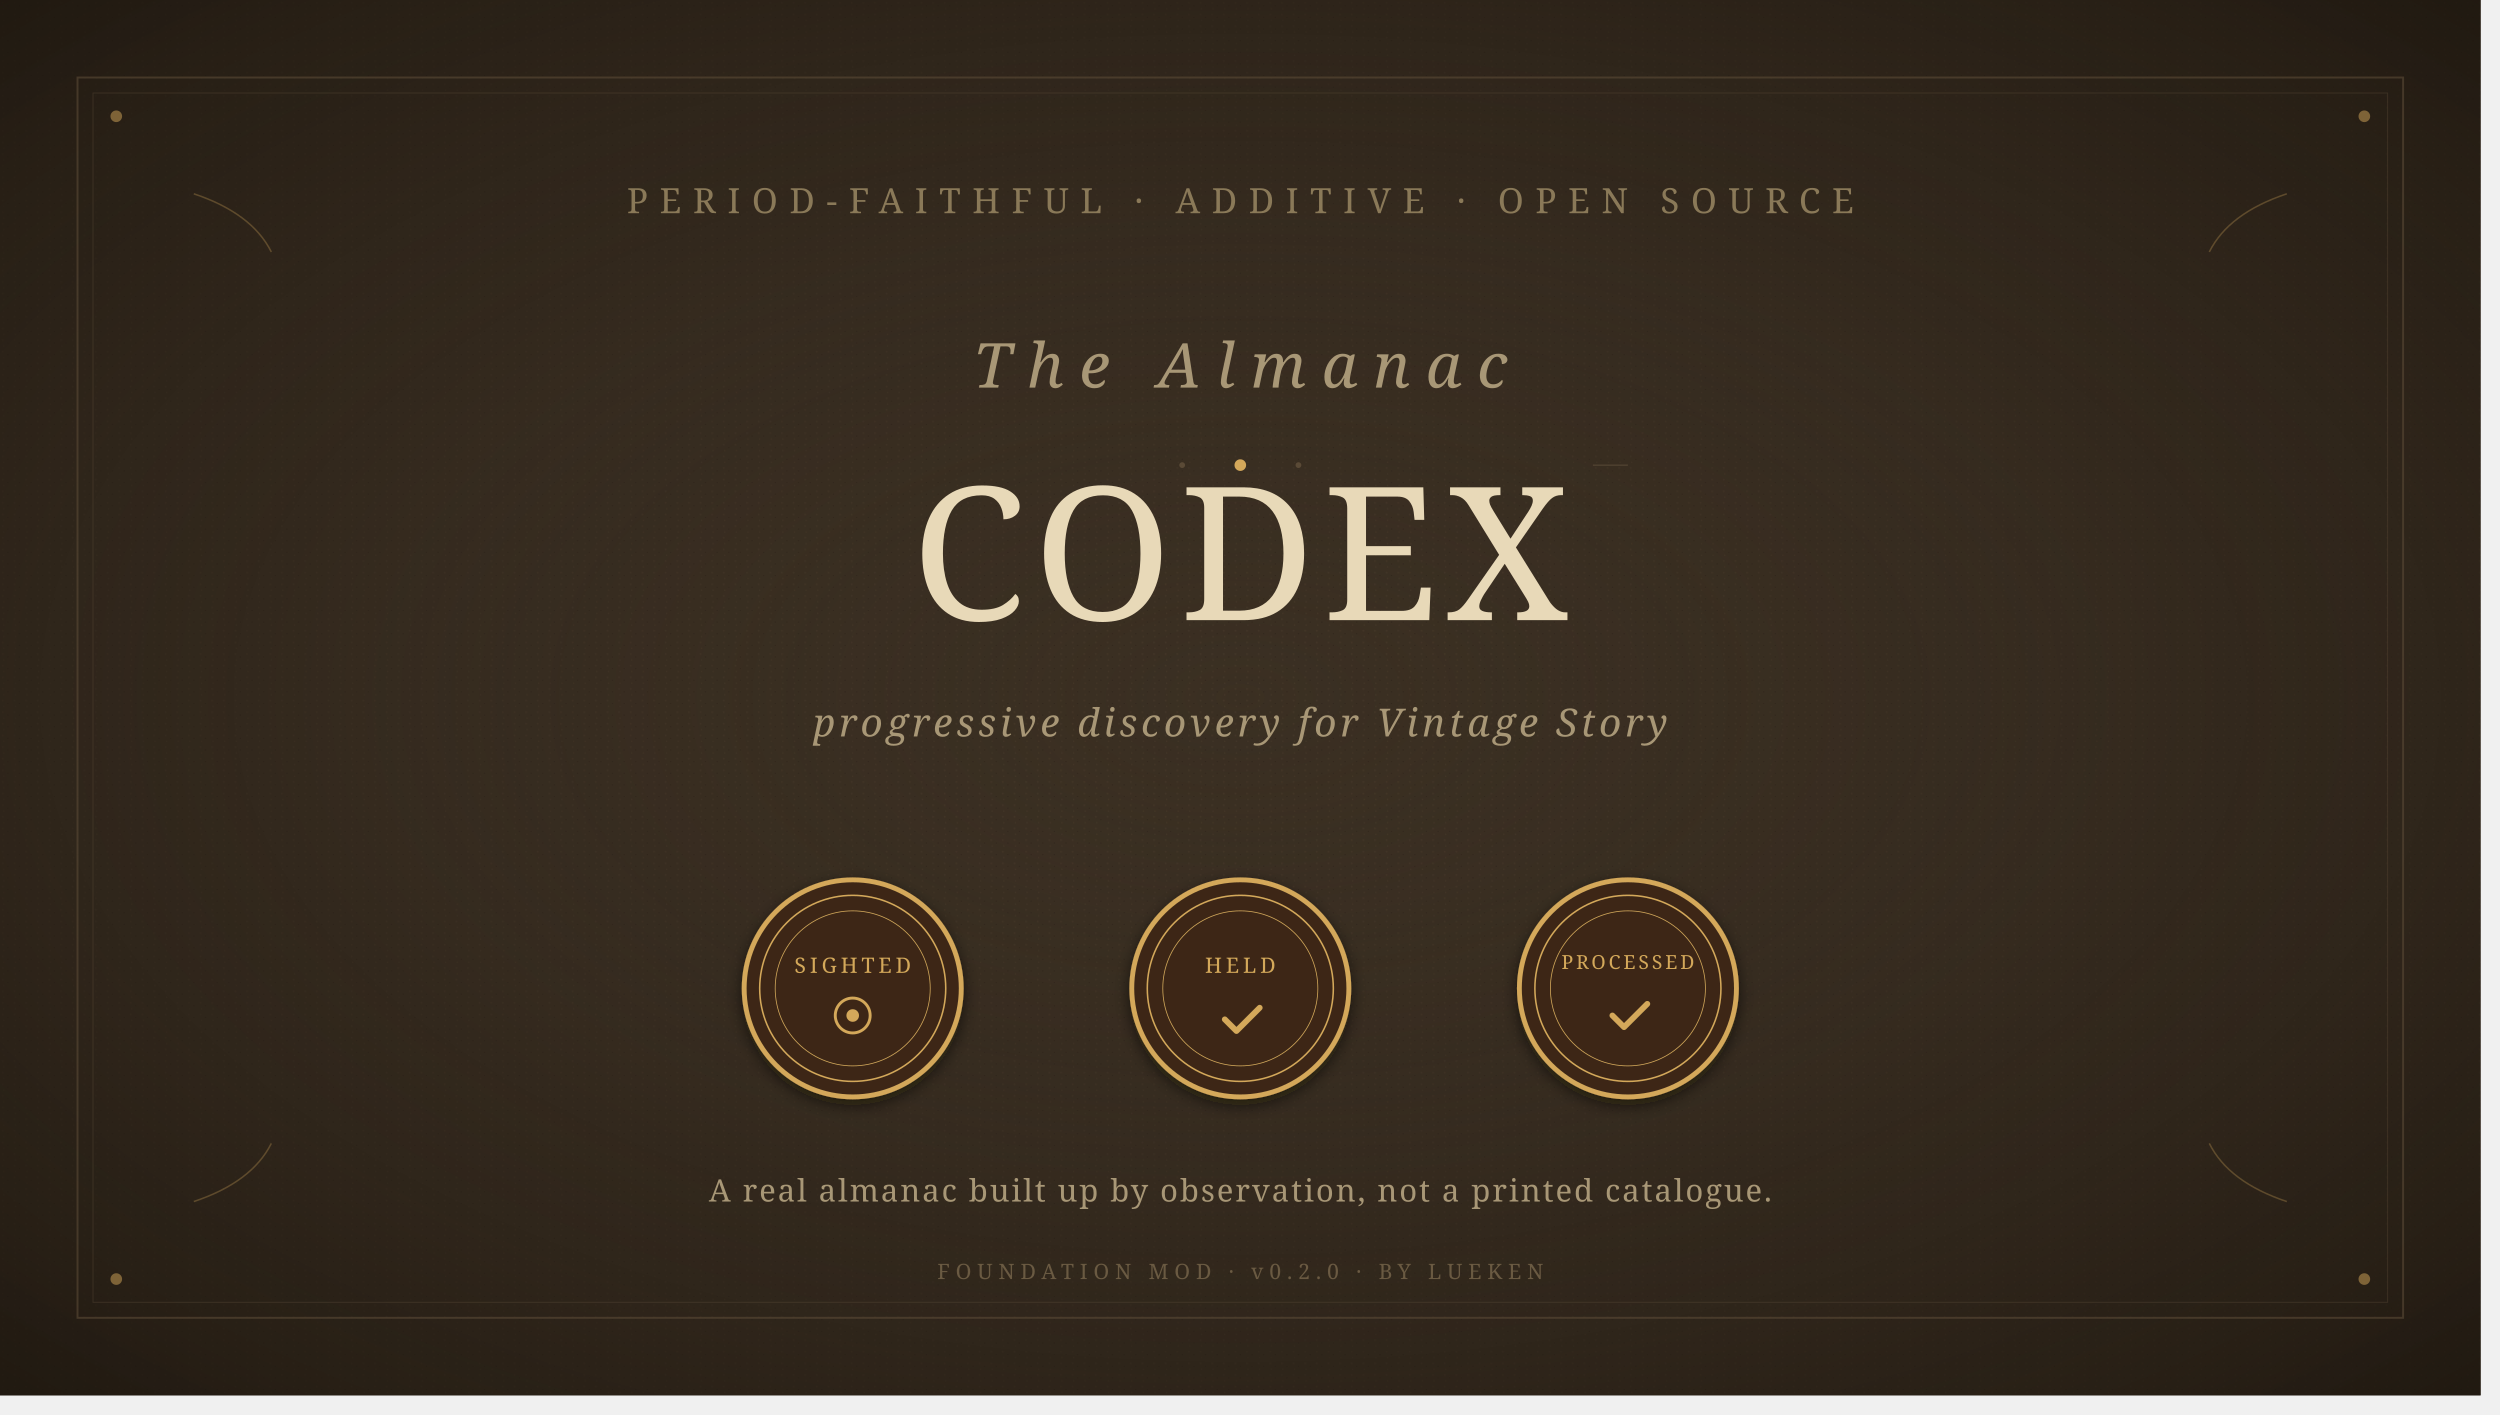
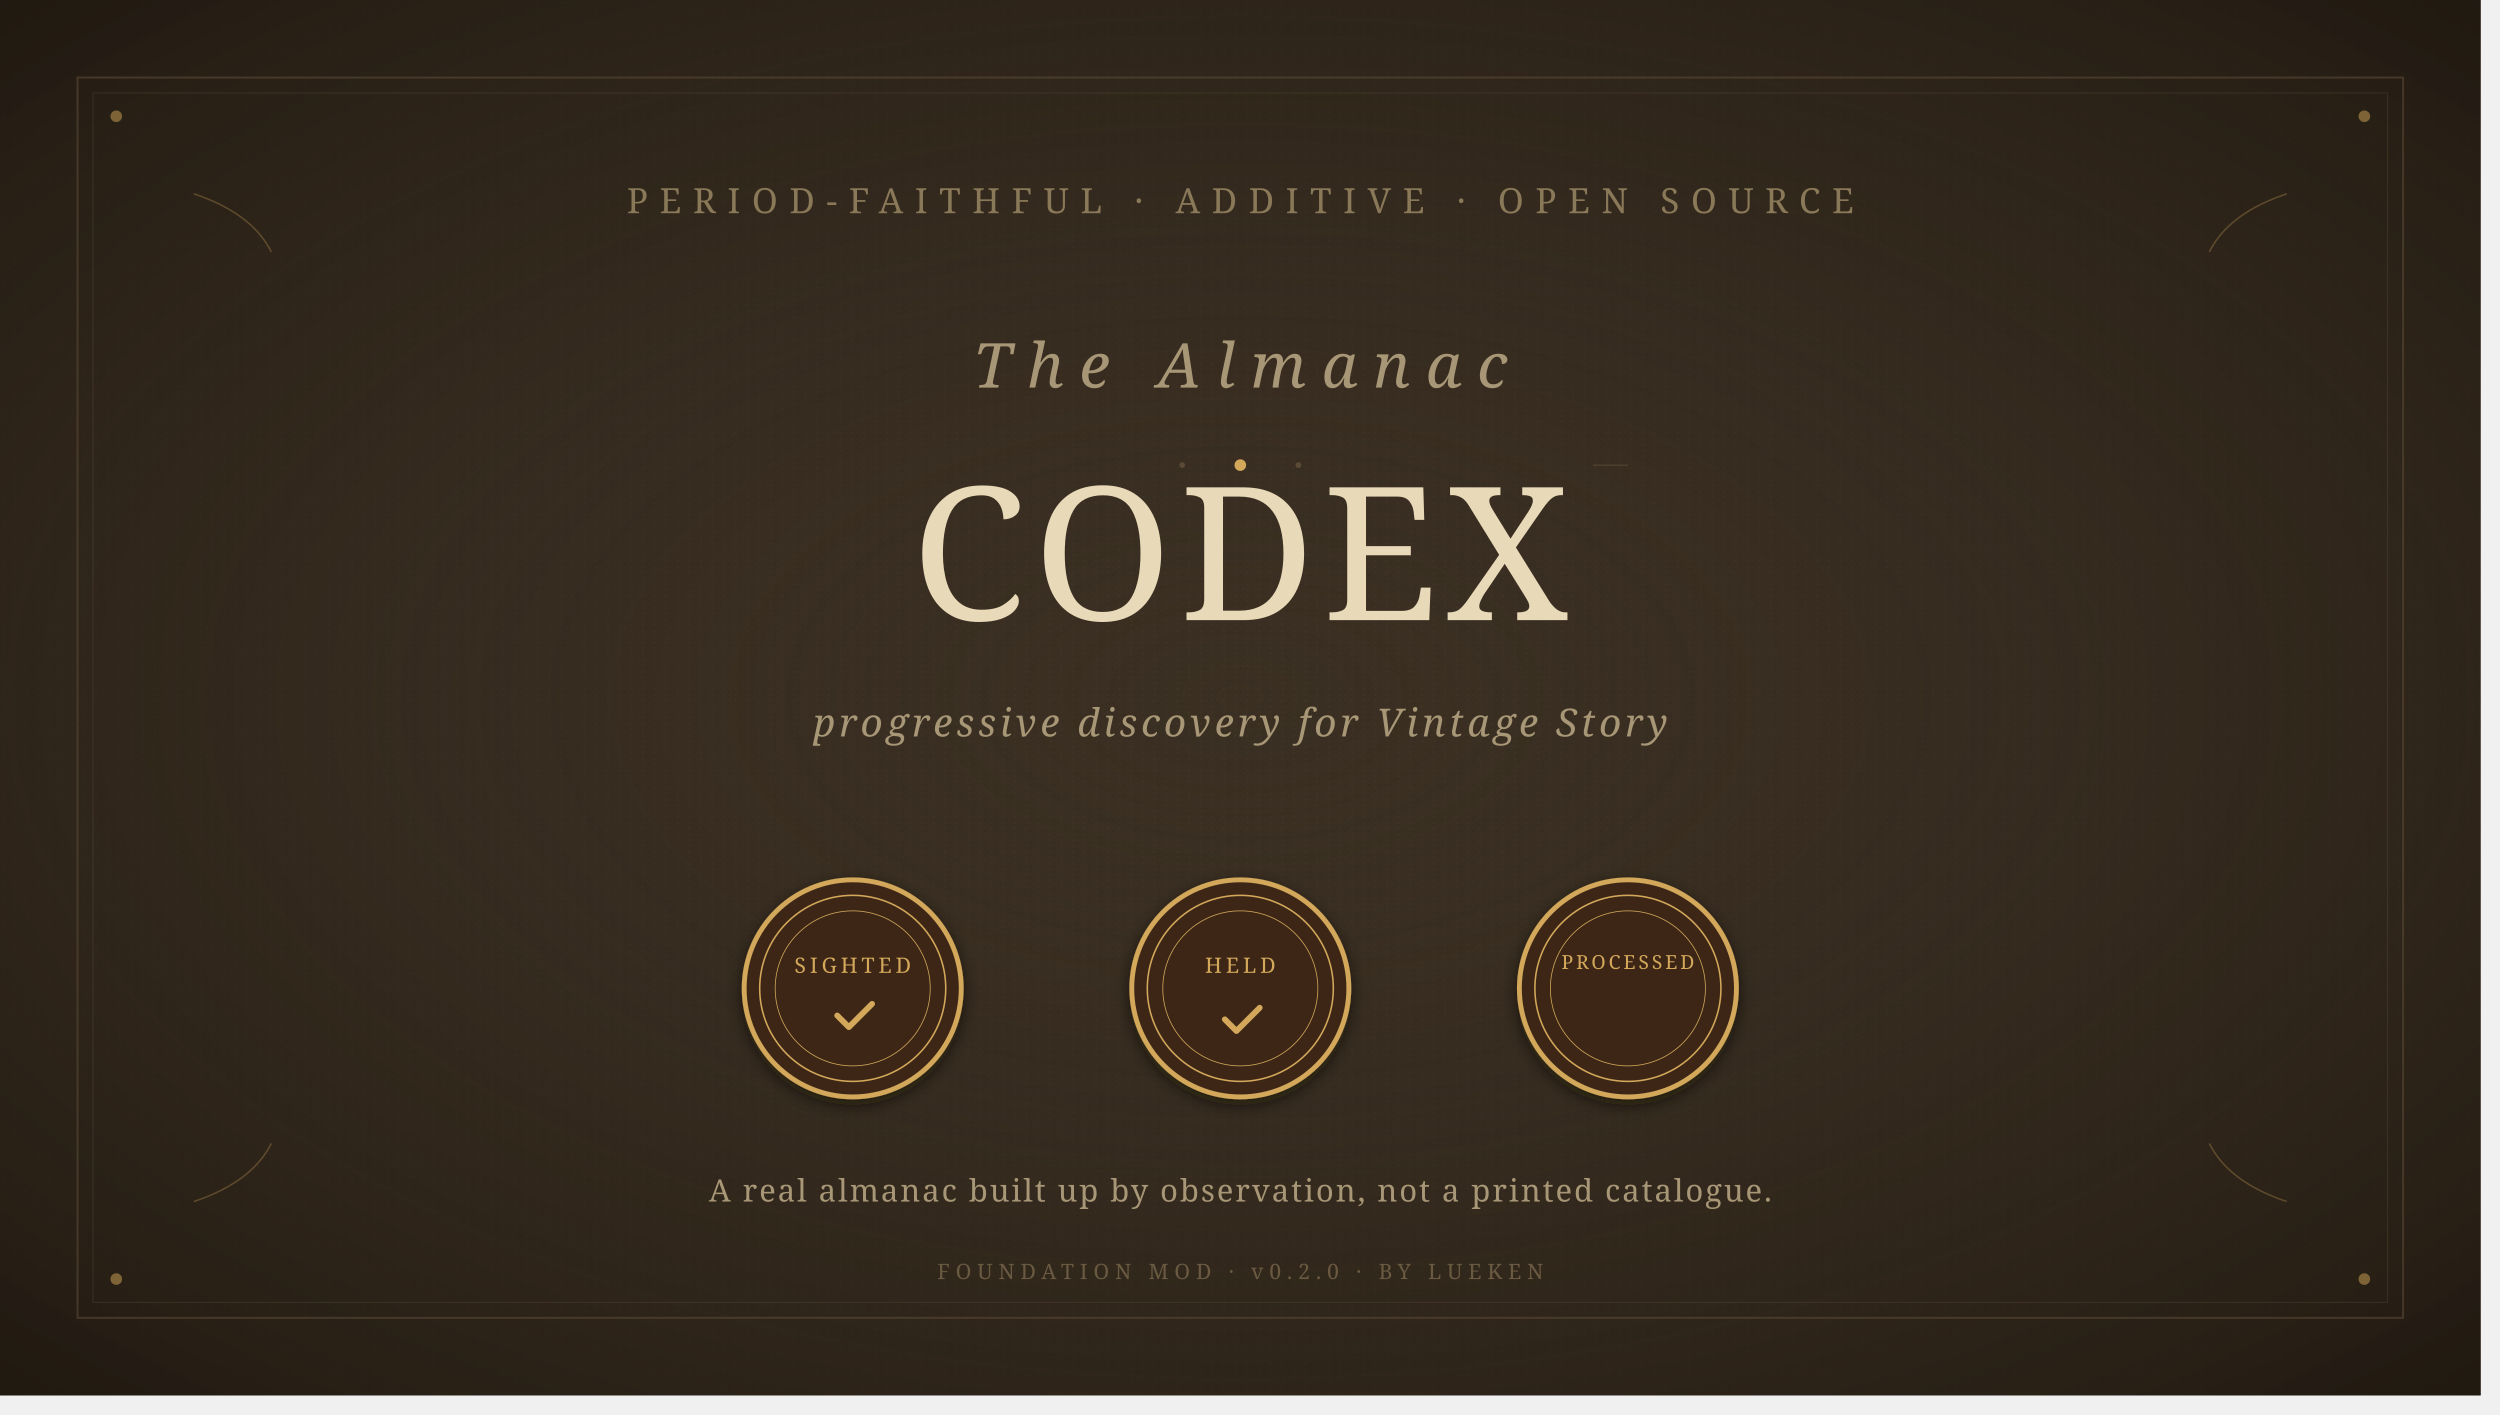
<svg xmlns="http://www.w3.org/2000/svg" viewBox="0 0 1290 730" role="img" aria-labelledby="cv1 cd1" style="background: rgb(26, 20, 13); border-radius: 4px;">
  <defs>
    <radialGradient id="vignette" cx="50%" cy="50%" r="70%">
      <stop offset="0%" stop-color="#3d3024" stop-opacity="0" />
      <stop offset="100%" stop-color="#1a140d" stop-opacity="1" />
    </radialGradient>
    <pattern id="leather" width="6" height="6" patternUnits="userSpaceOnUse">
      <rect width="6" height="6" fill="#3a2f22" />
      <circle cx="1.5" cy="1.5" r="0.5" fill="#4a3d2c" opacity="0.5" />
      <circle cx="4" cy="3" r="0.3" fill="#2a2118" opacity="0.7" />
      <circle cx="2" cy="4.5" r="0.4" fill="#5a4a36" opacity="0.3" />
    </pattern>
    <pattern id="paperGrain" width="4" height="4" patternUnits="userSpaceOnUse">
      <rect width="4" height="4" fill="#3d3224" />
      <circle cx="1" cy="1" r="0.3" fill="#4a3d2c" opacity="0.4" />
      <circle cx="3" cy="2.5" r="0.2" fill="#2a2118" opacity="0.5" />
    </pattern>
    <filter id="seal_shadow" x="-50%" y="-50%" width="200%" height="200%">
      <feGaussianBlur in="SourceAlpha" stdDeviation="4" />
      <feOffset dx="0" dy="3" result="offsetblur" />
      <feFlood flood-color="#0a0805" flood-opacity="0.6" />
      <feComposite in2="offsetblur" operator="in" />
      <feMerge>
        <feMergeNode />
        <feMergeNode in="SourceGraphic" />
      </feMerge>
    </filter>
    <mask id="imagine-text-gaps-q9vmpu" maskUnits="userSpaceOnUse">
      <rect x="0" y="0" width="1290" height="730" fill="white" />
      <rect x="-328.705" y="-18.125" width="657.409" height="23.709" fill="black" rx="2" />
      <rect x="-142.703" y="-30.667" width="285.406" height="39.834" fill="black" rx="2" />
      <rect x="-181.953" y="-89.794" width="363.906" height="113.294" fill="black" rx="2" />
      <rect x="-225.08" y="-19.917" width="446.576" height="25.5" fill="black" rx="2" />
      <rect x="-35.789" y="-20.75" width="71.578" height="16.542" fill="black" rx="2" />
      <rect x="-23.499" y="-20.75" width="46.998" height="16.542" fill="black" rx="2" />
      <rect x="-40.128" y="-20.959" width="80.256" height="14.75" fill="black" rx="2" />
      <rect x="-261.46" y="-16.334" width="521.174" height="21.917" fill="black" rx="2" />
      <rect x="-164.414" y="-12.75" width="327.036" height="16.542" fill="black" rx="2" />
    </mask>
  </defs>
  <rect width="1280" height="720" fill="url(#leather)" style="stroke:none;color:rgb(255, 255, 255);stroke-width:1px;stroke-linecap:butt;stroke-linejoin:miter;opacity:1;font-family:&quot;Anthropic Sans&quot;, -apple-system, BlinkMacSystemFont, &quot;Segoe UI&quot;, sans-serif;font-size:16px;font-weight:400;text-anchor:start;dominant-baseline:auto" />
  <rect width="1280" height="720" fill="url(#vignette)" opacity="0.8" style="stroke:none;color:rgb(255, 255, 255);stroke-width:1px;stroke-linecap:butt;stroke-linejoin:miter;opacity:0.8;font-family:&quot;Anthropic Sans&quot;, -apple-system, BlinkMacSystemFont, &quot;Segoe UI&quot;, sans-serif;font-size:16px;font-weight:400;text-anchor:start;dominant-baseline:auto" />
  <rect x="40" y="40" width="1200" height="640" fill="none" stroke="#5a4a36" stroke-width="1" opacity="0.6" style="fill:none;stroke:rgb(90, 74, 54);color:rgb(255, 255, 255);stroke-width:1px;stroke-linecap:butt;stroke-linejoin:miter;opacity:0.6;font-family:&quot;Anthropic Sans&quot;, -apple-system, BlinkMacSystemFont, &quot;Segoe UI&quot;, sans-serif;font-size:16px;font-weight:400;text-anchor:start;dominant-baseline:auto" />
  <rect x="48" y="48" width="1184" height="624" fill="none" stroke="#5a4a36" stroke-width="0.5" opacity="0.4" style="fill:none;stroke:rgb(90, 74, 54);color:rgb(255, 255, 255);stroke-width:0.5px;stroke-linecap:butt;stroke-linejoin:miter;opacity:0.4;font-family:&quot;Anthropic Sans&quot;, -apple-system, BlinkMacSystemFont, &quot;Segoe UI&quot;, sans-serif;font-size:16px;font-weight:400;text-anchor:start;dominant-baseline:auto" />
  <g opacity="0.5" style="fill:rgb(0, 0, 0);stroke:none;color:rgb(255, 255, 255);stroke-width:1px;stroke-linecap:butt;stroke-linejoin:miter;opacity:0.5;font-family:&quot;Anthropic Sans&quot;, -apple-system, BlinkMacSystemFont, &quot;Segoe UI&quot;, sans-serif;font-size:16px;font-weight:400;text-anchor:start;dominant-baseline:auto">
    <circle cx="60" cy="60" r="3" fill="#d4a85a" style="fill:rgb(212, 168, 90);stroke:none;color:rgb(255, 255, 255);stroke-width:1px;stroke-linecap:butt;stroke-linejoin:miter;opacity:1;font-family:&quot;Anthropic Sans&quot;, -apple-system, BlinkMacSystemFont, &quot;Segoe UI&quot;, sans-serif;font-size:16px;font-weight:400;text-anchor:start;dominant-baseline:auto" />
    <circle cx="1220" cy="60" r="3" fill="#d4a85a" style="fill:rgb(212, 168, 90);stroke:none;color:rgb(255, 255, 255);stroke-width:1px;stroke-linecap:butt;stroke-linejoin:miter;opacity:1;font-family:&quot;Anthropic Sans&quot;, -apple-system, BlinkMacSystemFont, &quot;Segoe UI&quot;, sans-serif;font-size:16px;font-weight:400;text-anchor:start;dominant-baseline:auto" />
    <circle cx="60" cy="660" r="3" fill="#d4a85a" style="fill:rgb(212, 168, 90);stroke:none;color:rgb(255, 255, 255);stroke-width:1px;stroke-linecap:butt;stroke-linejoin:miter;opacity:1;font-family:&quot;Anthropic Sans&quot;, -apple-system, BlinkMacSystemFont, &quot;Segoe UI&quot;, sans-serif;font-size:16px;font-weight:400;text-anchor:start;dominant-baseline:auto" />
    <circle cx="1220" cy="660" r="3" fill="#d4a85a" style="fill:rgb(212, 168, 90);stroke:none;color:rgb(255, 255, 255);stroke-width:1px;stroke-linecap:butt;stroke-linejoin:miter;opacity:1;font-family:&quot;Anthropic Sans&quot;, -apple-system, BlinkMacSystemFont, &quot;Segoe UI&quot;, sans-serif;font-size:16px;font-weight:400;text-anchor:start;dominant-baseline:auto" />
  </g>
  <g opacity="0.3" style="fill:rgb(0, 0, 0);stroke:none;color:rgb(255, 255, 255);stroke-width:1px;stroke-linecap:butt;stroke-linejoin:miter;opacity:0.3;font-family:&quot;Anthropic Sans&quot;, -apple-system, BlinkMacSystemFont, &quot;Segoe UI&quot;, sans-serif;font-size:16px;font-weight:400;text-anchor:start;dominant-baseline:auto">
    <path d="M 100 100 Q 130 110 140 130" stroke="#d4a85a" stroke-width="0.8" fill="none" style="fill:none;stroke:rgb(212, 168, 90);color:rgb(255, 255, 255);stroke-width:0.8px;stroke-linecap:butt;stroke-linejoin:miter;opacity:1;font-family:&quot;Anthropic Sans&quot;, -apple-system, BlinkMacSystemFont, &quot;Segoe UI&quot;, sans-serif;font-size:16px;font-weight:400;text-anchor:start;dominant-baseline:auto" />
    <path d="M 1180 100 Q 1150 110 1140 130" stroke="#d4a85a" stroke-width="0.8" fill="none" style="fill:none;stroke:rgb(212, 168, 90);color:rgb(255, 255, 255);stroke-width:0.8px;stroke-linecap:butt;stroke-linejoin:miter;opacity:1;font-family:&quot;Anthropic Sans&quot;, -apple-system, BlinkMacSystemFont, &quot;Segoe UI&quot;, sans-serif;font-size:16px;font-weight:400;text-anchor:start;dominant-baseline:auto" />
    <path d="M 100 620 Q 130 610 140 590" stroke="#d4a85a" stroke-width="0.8" fill="none" style="fill:none;stroke:rgb(212, 168, 90);color:rgb(255, 255, 255);stroke-width:0.8px;stroke-linecap:butt;stroke-linejoin:miter;opacity:1;font-family:&quot;Anthropic Sans&quot;, -apple-system, BlinkMacSystemFont, &quot;Segoe UI&quot;, sans-serif;font-size:16px;font-weight:400;text-anchor:start;dominant-baseline:auto" />
    <path d="M 1180 620 Q 1150 610 1140 590" stroke="#d4a85a" stroke-width="0.8" fill="none" style="fill:none;stroke:rgb(212, 168, 90);color:rgb(255, 255, 255);stroke-width:0.8px;stroke-linecap:butt;stroke-linejoin:miter;opacity:1;font-family:&quot;Anthropic Sans&quot;, -apple-system, BlinkMacSystemFont, &quot;Segoe UI&quot;, sans-serif;font-size:16px;font-weight:400;text-anchor:start;dominant-baseline:auto" />
  </g>
  <g transform="translate(640, 110)" text-anchor="middle" style="fill:rgb(0, 0, 0);stroke:none;color:rgb(255, 255, 255);stroke-width:1px;stroke-linecap:butt;stroke-linejoin:miter;opacity:1;font-family:&quot;Anthropic Sans&quot;, -apple-system, BlinkMacSystemFont, &quot;Segoe UI&quot;, sans-serif;font-size:16px;font-weight:400;text-anchor:middle;dominant-baseline:auto">
    <text x="0" y="0" font-family="Georgia, serif" font-size="18" fill="#8a7958" letter-spacing="6" style="fill:rgb(138, 121, 88);stroke:none;color:rgb(255, 255, 255);stroke-width:1px;stroke-linecap:butt;stroke-linejoin:miter;opacity:1;font-family:Georgia, serif;font-size:18px;font-weight:400;text-anchor:middle;dominant-baseline:auto">PERIOD-FAITHFUL · ADDITIVE · OPEN SOURCE</text>
  </g>
  <g transform="translate(640, 200)" text-anchor="middle" style="fill:rgb(0, 0, 0);stroke:none;color:rgb(255, 255, 255);stroke-width:1px;stroke-linecap:butt;stroke-linejoin:miter;opacity:1;font-family:&quot;Anthropic Sans&quot;, -apple-system, BlinkMacSystemFont, &quot;Segoe UI&quot;, sans-serif;font-size:16px;font-weight:400;text-anchor:middle;dominant-baseline:auto">
    <text x="0" y="0" font-family="Georgia, serif" font-size="32" fill="#a89776" letter-spacing="8" font-style="italic" style="fill:rgb(168, 151, 118);stroke:none;color:rgb(255, 255, 255);stroke-width:1px;stroke-linecap:butt;stroke-linejoin:miter;opacity:1;font-family:Georgia, serif;font-size:32px;font-weight:400;font-style:italic;text-anchor:middle;dominant-baseline:auto">The Almanac</text>
  </g>
  <g transform="translate(640, 220)" style="fill:rgb(0, 0, 0);stroke:none;color:rgb(255, 255, 255);stroke-width:1px;stroke-linecap:butt;stroke-linejoin:miter;opacity:1;font-family:&quot;Anthropic Sans&quot;, -apple-system, BlinkMacSystemFont, &quot;Segoe UI&quot;, sans-serif;font-size:16px;font-weight:400;text-anchor:start;dominant-baseline:auto">
    <line x1="-200" y1="20" x2="-60" y2="20" stroke="#5a4a36" stroke-width="0.5" mask="url(#imagine-text-gaps-q9vmpu)" style="fill:rgb(0, 0, 0);stroke:rgb(90, 74, 54);color:rgb(255, 255, 255);stroke-width:0.5px;stroke-linecap:butt;stroke-linejoin:miter;opacity:1;font-family:&quot;Anthropic Sans&quot;, -apple-system, BlinkMacSystemFont, &quot;Segoe UI&quot;, sans-serif;font-size:16px;font-weight:400;text-anchor:start;dominant-baseline:auto" />
    <line x1="60" y1="20" x2="200" y2="20" stroke="#5a4a36" stroke-width="0.5" mask="url(#imagine-text-gaps-q9vmpu)" style="fill:rgb(0, 0, 0);stroke:rgb(90, 74, 54);color:rgb(255, 255, 255);stroke-width:0.5px;stroke-linecap:butt;stroke-linejoin:miter;opacity:1;font-family:&quot;Anthropic Sans&quot;, -apple-system, BlinkMacSystemFont, &quot;Segoe UI&quot;, sans-serif;font-size:16px;font-weight:400;text-anchor:start;dominant-baseline:auto" />
    <circle cx="0" cy="20" r="3" fill="#d4a85a" style="fill:rgb(212, 168, 90);stroke:none;color:rgb(255, 255, 255);stroke-width:1px;stroke-linecap:butt;stroke-linejoin:miter;opacity:1;font-family:&quot;Anthropic Sans&quot;, -apple-system, BlinkMacSystemFont, &quot;Segoe UI&quot;, sans-serif;font-size:16px;font-weight:400;text-anchor:start;dominant-baseline:auto" />
    <circle cx="-30" cy="20" r="1.5" fill="#5a4a36" style="fill:rgb(90, 74, 54);stroke:none;color:rgb(255, 255, 255);stroke-width:1px;stroke-linecap:butt;stroke-linejoin:miter;opacity:1;font-family:&quot;Anthropic Sans&quot;, -apple-system, BlinkMacSystemFont, &quot;Segoe UI&quot;, sans-serif;font-size:16px;font-weight:400;text-anchor:start;dominant-baseline:auto" />
    <circle cx="30" cy="20" r="1.5" fill="#5a4a36" style="fill:rgb(90, 74, 54);stroke:none;color:rgb(255, 255, 255);stroke-width:1px;stroke-linecap:butt;stroke-linejoin:miter;opacity:1;font-family:&quot;Anthropic Sans&quot;, -apple-system, BlinkMacSystemFont, &quot;Segoe UI&quot;, sans-serif;font-size:16px;font-weight:400;text-anchor:start;dominant-baseline:auto" />
  </g>
  <g transform="translate(640, 320)" text-anchor="middle" style="fill:rgb(0, 0, 0);stroke:none;color:rgb(255, 255, 255);stroke-width:1px;stroke-linecap:butt;stroke-linejoin:miter;opacity:1;font-family:&quot;Anthropic Sans&quot;, -apple-system, BlinkMacSystemFont, &quot;Segoe UI&quot;, sans-serif;font-size:16px;font-weight:400;text-anchor:middle;dominant-baseline:auto">
    <text x="0" y="0" font-family="Georgia, serif" font-size="96" font-weight="500" fill="#e8d9b8" letter-spacing="4" style="fill:rgb(232, 217, 184);stroke:none;color:rgb(255, 255, 255);stroke-width:1px;stroke-linecap:butt;stroke-linejoin:miter;opacity:1;font-family:Georgia, serif;font-size:96px;font-weight:500;text-anchor:middle;dominant-baseline:auto">CODEX</text>
  </g>
  <g transform="translate(640, 380)" text-anchor="middle" style="fill:rgb(0, 0, 0);stroke:none;color:rgb(255, 255, 255);stroke-width:1px;stroke-linecap:butt;stroke-linejoin:miter;opacity:1;font-family:&quot;Anthropic Sans&quot;, -apple-system, BlinkMacSystemFont, &quot;Segoe UI&quot;, sans-serif;font-size:16px;font-weight:400;text-anchor:middle;dominant-baseline:auto">
    <text x="0" y="0" font-family="Georgia, serif" font-size="20" fill="#a89776" font-style="italic" letter-spacing="2" style="fill:rgb(168, 151, 118);stroke:none;color:rgb(255, 255, 255);stroke-width:1px;stroke-linecap:butt;stroke-linejoin:miter;opacity:1;font-family:Georgia, serif;font-size:20px;font-weight:400;font-style:italic;text-anchor:middle;dominant-baseline:auto">progressive discovery for Vintage Story</text>
  </g>
  <g transform="translate(640, 510)" style="fill:rgb(0, 0, 0);stroke:none;color:rgb(255, 255, 255);stroke-width:1px;stroke-linecap:butt;stroke-linejoin:miter;opacity:1;font-family:&quot;Anthropic Sans&quot;, -apple-system, BlinkMacSystemFont, &quot;Segoe UI&quot;, sans-serif;font-size:16px;font-weight:400;text-anchor:start;dominant-baseline:auto">
    <g transform="translate(-200, 0)" filter="url(#seal_shadow)" style="fill:rgb(0, 0, 0);stroke:none;color:rgb(255, 255, 255);stroke-width:1px;stroke-linecap:butt;stroke-linejoin:miter;opacity:1;font-family:&quot;Anthropic Sans&quot;, -apple-system, BlinkMacSystemFont, &quot;Segoe UI&quot;, sans-serif;font-size:16px;font-weight:400;text-anchor:start;dominant-baseline:auto">
      <circle cx="0" cy="0" r="56" fill="#3d2818" stroke="#d4a85a" stroke-width="2.5" style="fill:rgb(61, 40, 24);stroke:rgb(212, 168, 90);color:rgb(255, 255, 255);stroke-width:2.5px;stroke-linecap:butt;stroke-linejoin:miter;opacity:1;font-family:&quot;Anthropic Sans&quot;, -apple-system, BlinkMacSystemFont, &quot;Segoe UI&quot;, sans-serif;font-size:16px;font-weight:400;text-anchor:start;dominant-baseline:auto" />
      <circle cx="0" cy="0" r="48" fill="none" stroke="#d4a85a" stroke-width="0.8" style="fill:none;stroke:rgb(212, 168, 90);color:rgb(255, 255, 255);stroke-width:0.8px;stroke-linecap:butt;stroke-linejoin:miter;opacity:1;font-family:&quot;Anthropic Sans&quot;, -apple-system, BlinkMacSystemFont, &quot;Segoe UI&quot;, sans-serif;font-size:16px;font-weight:400;text-anchor:start;dominant-baseline:auto" />
      <circle cx="0" cy="0" r="40" fill="none" stroke="#d4a85a" stroke-width="0.4" style="fill:none;stroke:rgb(212, 168, 90);color:rgb(255, 255, 255);stroke-width:0.4px;stroke-linecap:butt;stroke-linejoin:miter;opacity:1;font-family:&quot;Anthropic Sans&quot;, -apple-system, BlinkMacSystemFont, &quot;Segoe UI&quot;, sans-serif;font-size:16px;font-weight:400;text-anchor:start;dominant-baseline:auto" />
      <text x="0" y="-8" font-family="Georgia, serif" font-size="11" fill="#d4a85a" text-anchor="middle" letter-spacing="2" style="fill:rgb(212, 168, 90);stroke:none;color:rgb(255, 255, 255);stroke-width:1px;stroke-linecap:butt;stroke-linejoin:miter;opacity:1;font-family:Georgia, serif;font-size:11px;font-weight:400;text-anchor:middle;dominant-baseline:auto">SIGHTED</text>
-       <g transform="translate(0, 14)" stroke="#d4a85a" stroke-width="1.5" fill="none" style="fill:none;stroke:rgb(212, 168, 90);color:rgb(255, 255, 255);stroke-width:1.5px;stroke-linecap:butt;stroke-linejoin:miter;opacity:1;font-family:&quot;Anthropic Sans&quot;, -apple-system, BlinkMacSystemFont, &quot;Segoe UI&quot;, sans-serif;font-size:16px;font-weight:400;text-anchor:start;dominant-baseline:auto">
-         <circle cx="0" cy="0" r="9" style="fill:none;stroke:rgb(212, 168, 90);color:rgb(255, 255, 255);stroke-width:1.5px;stroke-linecap:butt;stroke-linejoin:miter;opacity:1;font-family:&quot;Anthropic Sans&quot;, -apple-system, BlinkMacSystemFont, &quot;Segoe UI&quot;, sans-serif;font-size:16px;font-weight:400;text-anchor:start;dominant-baseline:auto" />
-         <circle cx="0" cy="0" r="2.5" fill="#d4a85a" style="fill:rgb(212, 168, 90);stroke:rgb(212, 168, 90);color:rgb(255, 255, 255);stroke-width:1.5px;stroke-linecap:butt;stroke-linejoin:miter;opacity:1;font-family:&quot;Anthropic Sans&quot;, -apple-system, BlinkMacSystemFont, &quot;Segoe UI&quot;, sans-serif;font-size:16px;font-weight:400;text-anchor:start;dominant-baseline:auto" />
+       <g transform="translate(0, 14)" stroke="#d4a85a" stroke-width="3" fill="none">
+         <path d="M -8 0 L -2 6 L 10 -6" stroke-linecap="round" stroke-linejoin="round" style="fill:none;stroke:rgb(212, 168, 90);stroke-width:3px;stroke-linecap:round;stroke-linejoin:round;opacity:1" />
      </g>
    </g>
    <g transform="translate(0, 0)" filter="url(#seal_shadow)" style="fill:rgb(0, 0, 0);stroke:none;color:rgb(255, 255, 255);stroke-width:1px;stroke-linecap:butt;stroke-linejoin:miter;opacity:1;font-family:&quot;Anthropic Sans&quot;, -apple-system, BlinkMacSystemFont, &quot;Segoe UI&quot;, sans-serif;font-size:16px;font-weight:400;text-anchor:start;dominant-baseline:auto">
      <circle cx="0" cy="0" r="56" fill="#3d2818" stroke="#d4a85a" stroke-width="2.5" style="fill:rgb(61, 40, 24);stroke:rgb(212, 168, 90);color:rgb(255, 255, 255);stroke-width:2.5px;stroke-linecap:butt;stroke-linejoin:miter;opacity:1;font-family:&quot;Anthropic Sans&quot;, -apple-system, BlinkMacSystemFont, &quot;Segoe UI&quot;, sans-serif;font-size:16px;font-weight:400;text-anchor:start;dominant-baseline:auto" />
      <circle cx="0" cy="0" r="48" fill="none" stroke="#d4a85a" stroke-width="0.8" style="fill:none;stroke:rgb(212, 168, 90);color:rgb(255, 255, 255);stroke-width:0.8px;stroke-linecap:butt;stroke-linejoin:miter;opacity:1;font-family:&quot;Anthropic Sans&quot;, -apple-system, BlinkMacSystemFont, &quot;Segoe UI&quot;, sans-serif;font-size:16px;font-weight:400;text-anchor:start;dominant-baseline:auto" />
      <circle cx="0" cy="0" r="40" fill="none" stroke="#d4a85a" stroke-width="0.4" style="fill:none;stroke:rgb(212, 168, 90);color:rgb(255, 255, 255);stroke-width:0.4px;stroke-linecap:butt;stroke-linejoin:miter;opacity:1;font-family:&quot;Anthropic Sans&quot;, -apple-system, BlinkMacSystemFont, &quot;Segoe UI&quot;, sans-serif;font-size:16px;font-weight:400;text-anchor:start;dominant-baseline:auto" />
      <text x="0" y="-8" font-family="Georgia, serif" font-size="11" fill="#d4a85a" text-anchor="middle" letter-spacing="2" style="fill:rgb(212, 168, 90);stroke:none;color:rgb(255, 255, 255);stroke-width:1px;stroke-linecap:butt;stroke-linejoin:miter;opacity:1;font-family:Georgia, serif;font-size:11px;font-weight:400;text-anchor:middle;dominant-baseline:auto">HELD</text>
      <g transform="translate(0, 16)" stroke="#d4a85a" stroke-width="1.5" fill="none" style="fill:none;stroke:rgb(212, 168, 90);color:rgb(255, 255, 255);stroke-width:1.5px;stroke-linecap:butt;stroke-linejoin:miter;opacity:1;font-family:&quot;Anthropic Sans&quot;, -apple-system, BlinkMacSystemFont, &quot;Segoe UI&quot;, sans-serif;font-size:16px;font-weight:400;text-anchor:start;dominant-baseline:auto">
        <path d="M -8 0 L -2 6 L 10 -6" stroke-width="3" stroke-linecap="round" stroke-linejoin="round" style="fill:none;stroke:rgb(212, 168, 90);stroke-width:3px;stroke-linecap:round;stroke-linejoin:round;opacity:1" />
      </g>
    </g>
    <g transform="translate(200, 0)" filter="url(#seal_shadow)" style="fill:rgb(0, 0, 0);stroke:none;color:rgb(255, 255, 255);stroke-width:1px;stroke-linecap:butt;stroke-linejoin:miter;opacity:1;font-family:&quot;Anthropic Sans&quot;, -apple-system, BlinkMacSystemFont, &quot;Segoe UI&quot;, sans-serif;font-size:16px;font-weight:400;text-anchor:start;dominant-baseline:auto">
      <circle cx="0" cy="0" r="56" fill="#3d2818" stroke="#d4a85a" stroke-width="2.5" style="fill:rgb(61, 40, 24);stroke:rgb(212, 168, 90);color:rgb(255, 255, 255);stroke-width:2.5px;stroke-linecap:butt;stroke-linejoin:miter;opacity:1;font-family:&quot;Anthropic Sans&quot;, -apple-system, BlinkMacSystemFont, &quot;Segoe UI&quot;, sans-serif;font-size:16px;font-weight:400;text-anchor:start;dominant-baseline:auto" />
      <circle cx="0" cy="0" r="48" fill="none" stroke="#d4a85a" stroke-width="0.8" style="fill:none;stroke:rgb(212, 168, 90);color:rgb(255, 255, 255);stroke-width:0.8px;stroke-linecap:butt;stroke-linejoin:miter;opacity:1;font-family:&quot;Anthropic Sans&quot;, -apple-system, BlinkMacSystemFont, &quot;Segoe UI&quot;, sans-serif;font-size:16px;font-weight:400;text-anchor:start;dominant-baseline:auto" />
      <circle cx="0" cy="0" r="40" fill="none" stroke="#d4a85a" stroke-width="0.4" style="fill:none;stroke:rgb(212, 168, 90);color:rgb(255, 255, 255);stroke-width:0.4px;stroke-linecap:butt;stroke-linejoin:miter;opacity:1;font-family:&quot;Anthropic Sans&quot;, -apple-system, BlinkMacSystemFont, &quot;Segoe UI&quot;, sans-serif;font-size:16px;font-weight:400;text-anchor:start;dominant-baseline:auto" />
-       <text x="0" y="-10" font-family="Georgia, serif" font-size="10" fill="#d4a85a" text-anchor="middle" letter-spacing="1.5" style="fill:rgb(212, 168, 90);stroke:none;color:rgb(255, 255, 255);stroke-width:1px;stroke-linecap:butt;stroke-linejoin:miter;opacity:1;font-family:Georgia, serif;font-size:10px;font-weight:400;text-anchor:middle;dominant-baseline:auto">PROCESSED</text>
-       <g transform="translate(0, 14)" stroke="#d4a85a" stroke-width="1.5" fill="none" style="fill:none;stroke:rgb(212, 168, 90);color:rgb(255, 255, 255);stroke-width:1.5px;stroke-linecap:butt;stroke-linejoin:miter;opacity:1;font-family:&quot;Anthropic Sans&quot;, -apple-system, BlinkMacSystemFont, &quot;Segoe UI&quot;, sans-serif;font-size:16px;font-weight:400;text-anchor:start;dominant-baseline:auto">
-         <path d="M -8 0 L -2 6 L 10 -6" stroke-width="3" stroke-linecap="round" stroke-linejoin="round" style="fill:none;stroke:rgb(212, 168, 90);stroke-width:3px;stroke-linecap:round;stroke-linejoin:round;opacity:1" />
-       </g>
+       <text x="0" y="-10" font-family="Georgia, serif" font-size="10" fill="#d4a85a" text-anchor="middle" letter-spacing="1.5" style="fill:rgb(212, 168, 90);stroke:none;font-family:Georgia, serif;font-size:10px;font-weight:400;text-anchor:middle">PROCESSED</text>
    </g>
    <g stroke="#5a4a36" stroke-width="1" stroke-dasharray="3 4" style="fill:rgb(0, 0, 0);stroke:rgb(90, 74, 54);color:rgb(255, 255, 255);stroke-width:1px;stroke-dasharray:3px, 4px;stroke-linecap:butt;stroke-linejoin:miter;opacity:1;font-family:&quot;Anthropic Sans&quot;, -apple-system, BlinkMacSystemFont, &quot;Segoe UI&quot;, sans-serif;font-size:16px;font-weight:400;text-anchor:start;dominant-baseline:auto">
      <line x1="-144" y1="0" x2="-56" y2="0" mask="url(#imagine-text-gaps-q9vmpu)" style="fill:rgb(0, 0, 0);stroke:rgb(90, 74, 54);color:rgb(255, 255, 255);stroke-width:1px;stroke-dasharray:3px, 4px;stroke-linecap:butt;stroke-linejoin:miter;opacity:1;font-family:&quot;Anthropic Sans&quot;, -apple-system, BlinkMacSystemFont, &quot;Segoe UI&quot;, sans-serif;font-size:16px;font-weight:400;text-anchor:start;dominant-baseline:auto" />
      <line x1="56" y1="0" x2="144" y2="0" mask="url(#imagine-text-gaps-q9vmpu)" style="fill:rgb(0, 0, 0);stroke:rgb(90, 74, 54);color:rgb(255, 255, 255);stroke-width:1px;stroke-dasharray:3px, 4px;stroke-linecap:butt;stroke-linejoin:miter;opacity:1;font-family:&quot;Anthropic Sans&quot;, -apple-system, BlinkMacSystemFont, &quot;Segoe UI&quot;, sans-serif;font-size:16px;font-weight:400;text-anchor:start;dominant-baseline:auto" />
    </g>
  </g>
  <g transform="translate(640, 620)" text-anchor="middle" style="fill:rgb(0, 0, 0);stroke:none;color:rgb(255, 255, 255);stroke-width:1px;stroke-linecap:butt;stroke-linejoin:miter;opacity:1;font-family:&quot;Anthropic Sans&quot;, -apple-system, BlinkMacSystemFont, &quot;Segoe UI&quot;, sans-serif;font-size:16px;font-weight:400;text-anchor:middle;dominant-baseline:auto">
    <text x="0" y="0" font-family="Georgia, serif" font-size="16" fill="#a89776" letter-spacing="1" style="fill:rgb(168, 151, 118);stroke:none;color:rgb(255, 255, 255);stroke-width:1px;stroke-linecap:butt;stroke-linejoin:miter;opacity:1;font-family:Georgia, serif;font-size:16px;font-weight:400;text-anchor:middle;dominant-baseline:auto">A real almanac built up by observation, not a printed catalogue.</text>
  </g>
  <g transform="translate(640, 660)" text-anchor="middle" style="fill:rgb(0, 0, 0);stroke:none;color:rgb(255, 255, 255);stroke-width:1px;stroke-linecap:butt;stroke-linejoin:miter;opacity:1;font-family:&quot;Anthropic Sans&quot;, -apple-system, BlinkMacSystemFont, &quot;Segoe UI&quot;, sans-serif;font-size:16px;font-weight:400;text-anchor:middle;dominant-baseline:auto">
    <text x="0" y="0" font-family="Georgia, serif" font-size="11" fill="#6a5a42" letter-spacing="3" style="fill:rgb(106, 90, 66);stroke:none;color:rgb(255, 255, 255);stroke-width:1px;stroke-linecap:butt;stroke-linejoin:miter;opacity:1;font-family:Georgia, serif;font-size:11px;font-weight:400;text-anchor:middle;dominant-baseline:auto">FOUNDATION MOD · v0.2.0 · BY LUEKEN</text>
  </g>
</svg>
